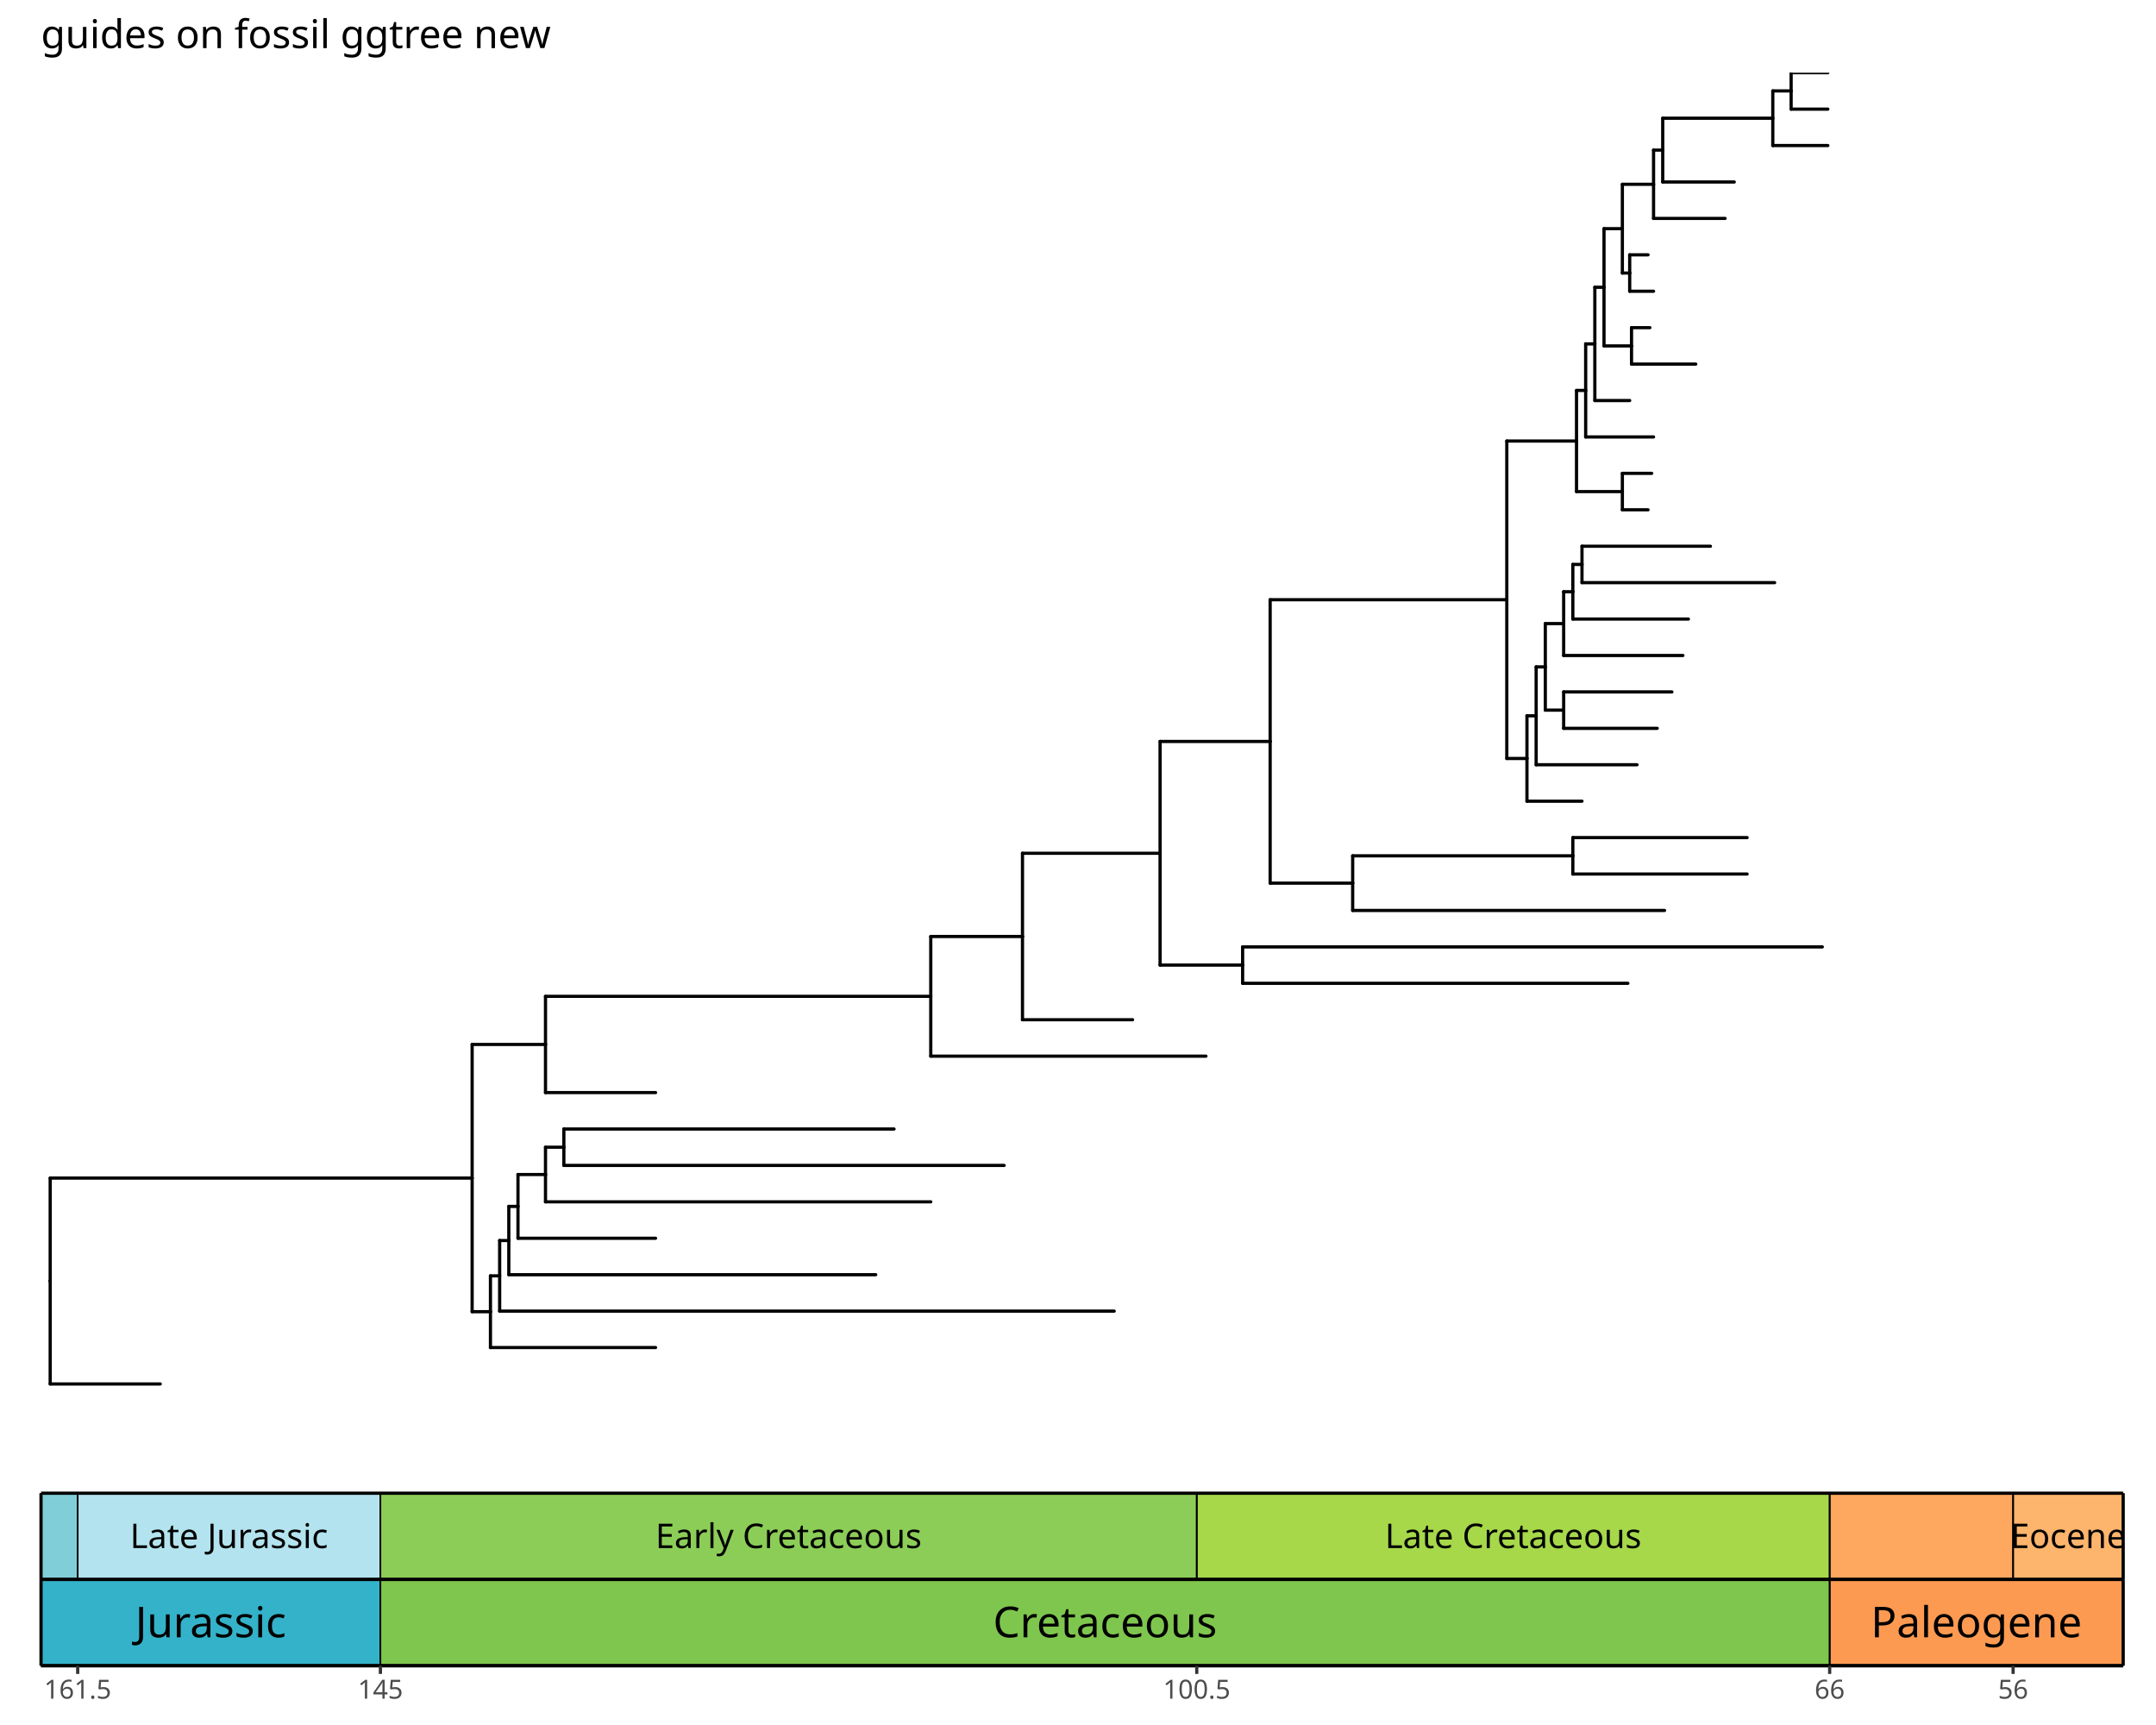
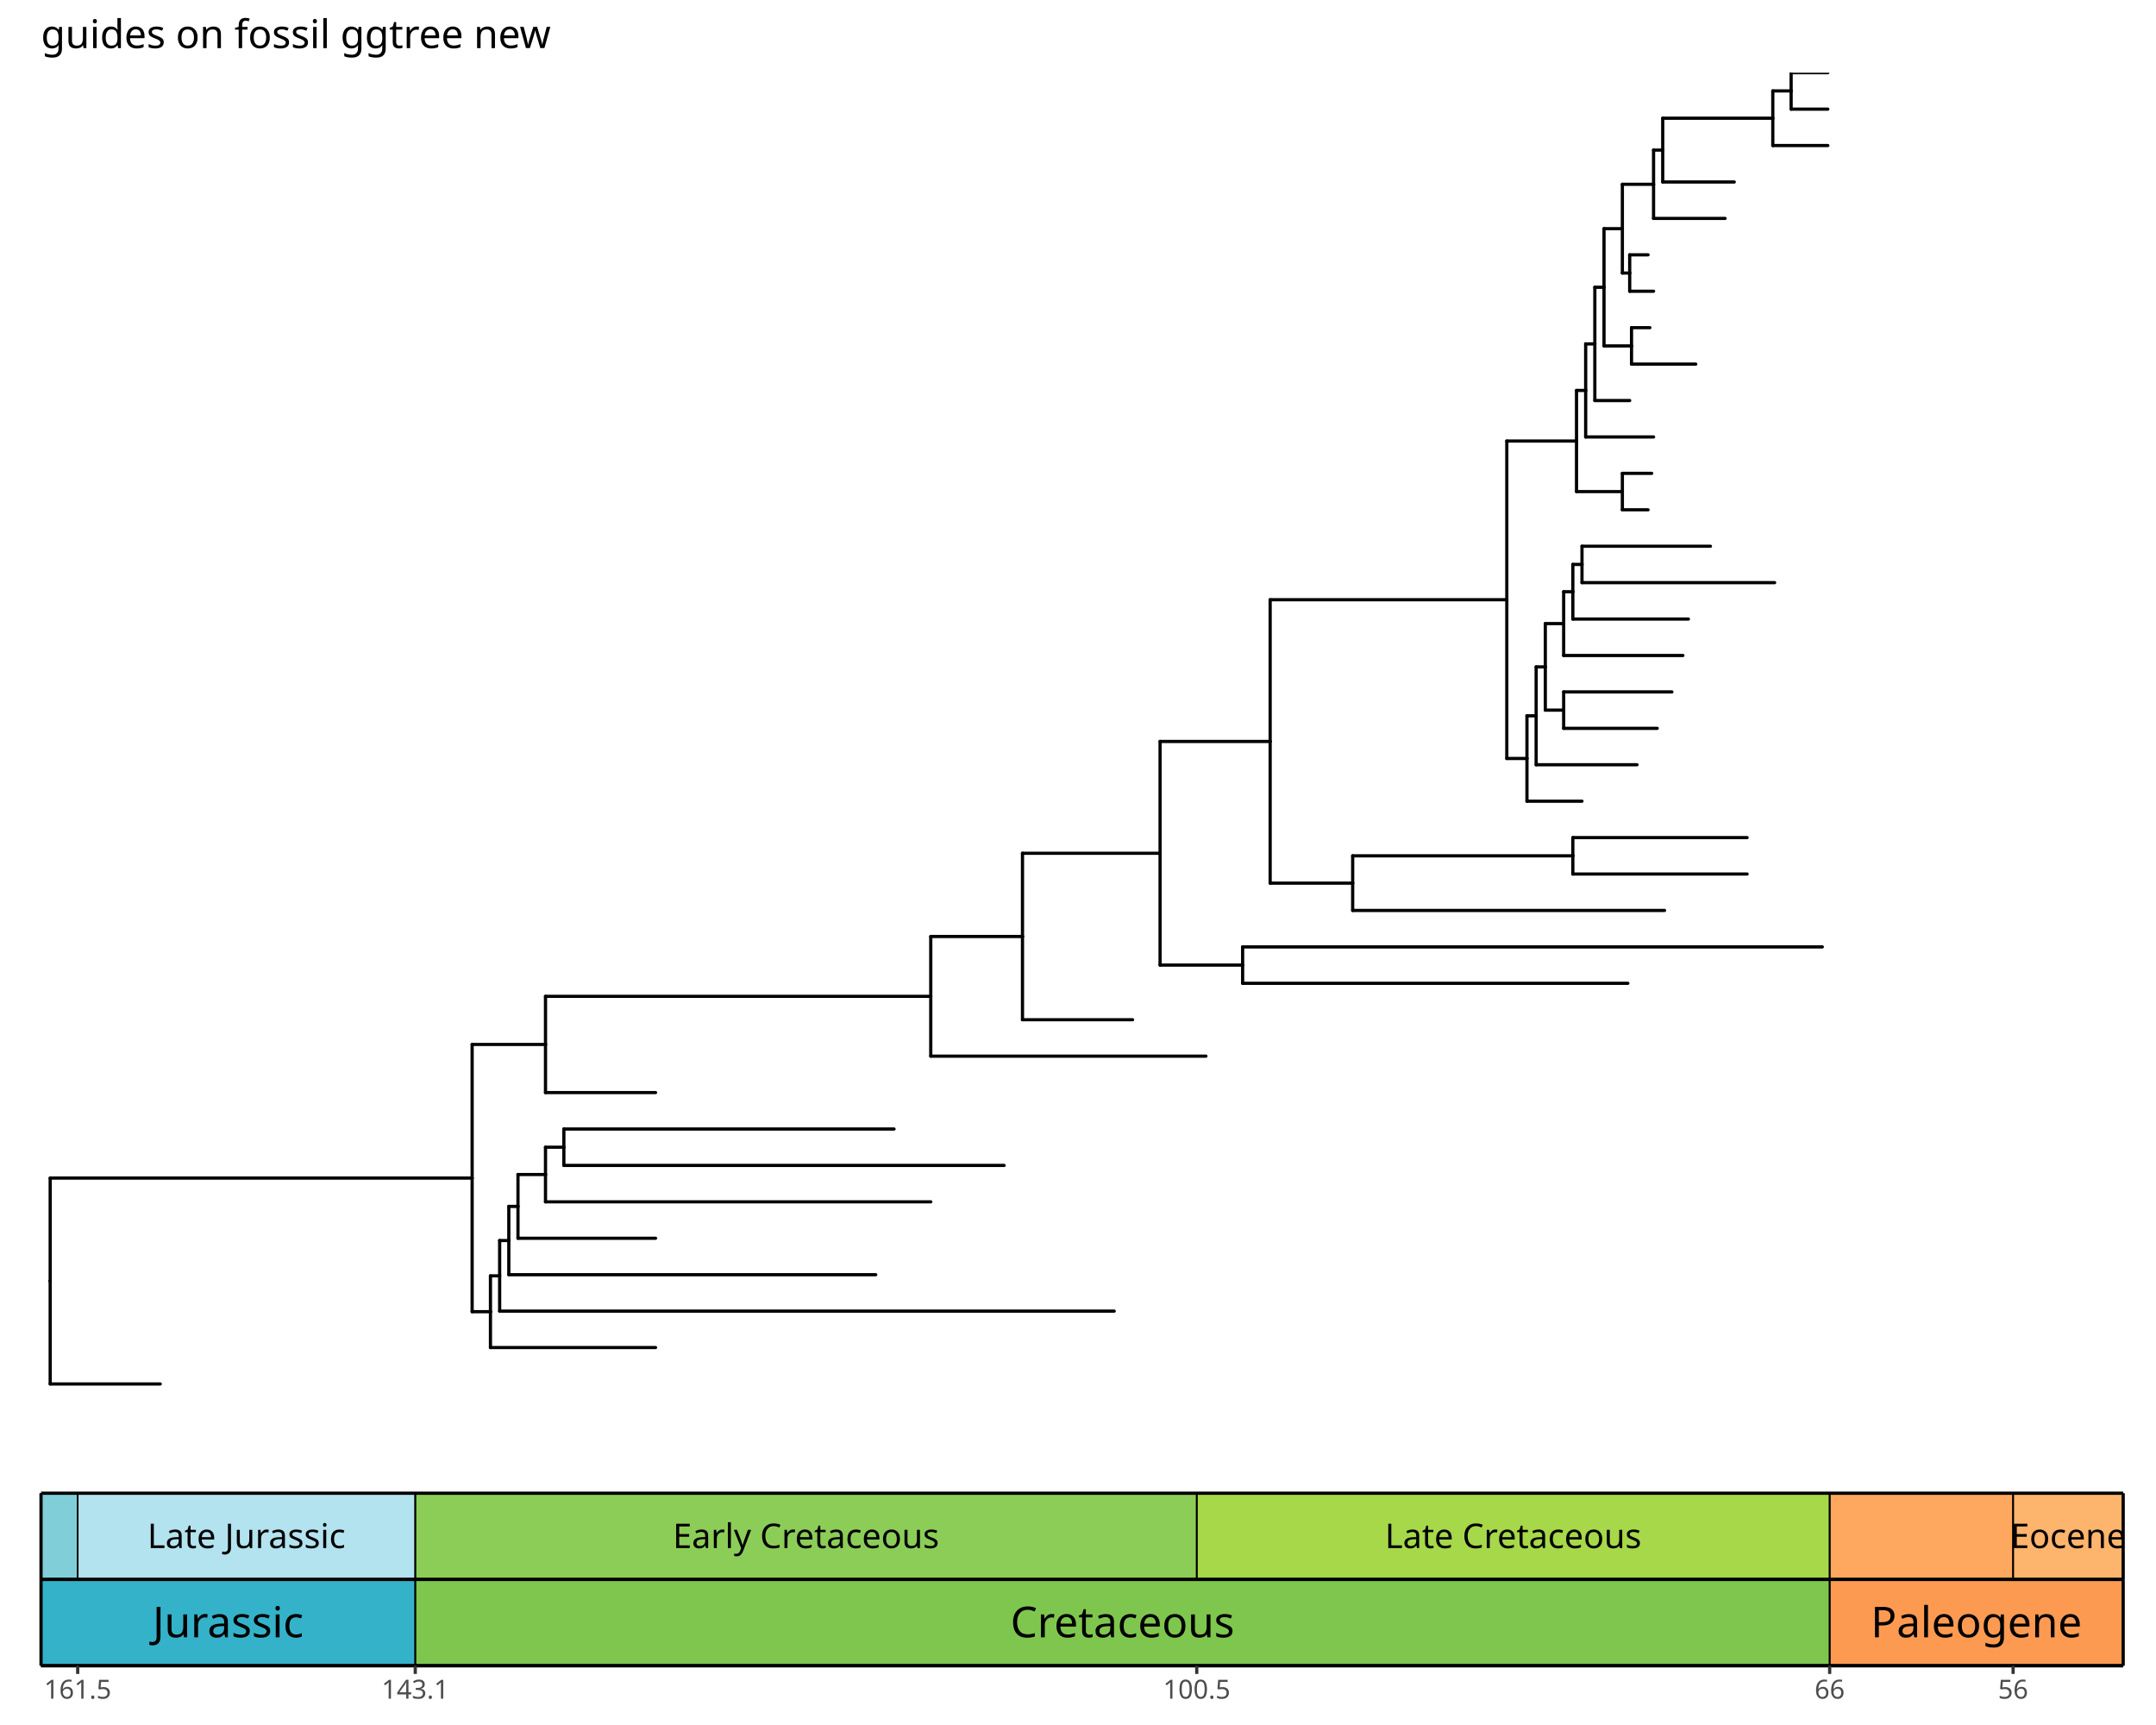
<svg xmlns="http://www.w3.org/2000/svg" class="svglite" data-engine-version="2.0" width="720.00pt" height="576.00pt" viewBox="0 0 720.00 576.00">
  <defs>
    <style type="text/css">
    .svglite line, .svglite polyline, .svglite polygon, .svglite path, .svglite rect, .svglite circle {
      fill: none;
      stroke: #000000;
      stroke-linecap: round;
      stroke-linejoin: round;
      stroke-miterlimit: 10.00;
    }
  </style>
  </defs>
  <rect width="100%" height="100%" style="stroke: none; fill: #FFFFFF;" />
  <defs>
    <clipPath id="cpMC4wMHw3MjAuMDB8MC4wMHw1NzYuMDA=">
      <rect x="0.00" y="0.00" width="720.00" height="576.00" />
    </clipPath>
  </defs>
  <g clip-path="url(#cpMC4wMHw3MjAuMDB8MC4wMHw1NzYuMDA=)">
    <rect x="0" y="0.00" width="720.00" height="576.00" style="stroke-width: 1.07; stroke: #FFFFFF; fill: #FFFFFF;" />
  </g>
  <defs>
    <clipPath id="cpMTMuNzB8NzA5LjA0fDI0LjI4fDQ5OC42MQ==">
      <rect x="13.70" y="24.28" width="695.34" height="474.33" />
    </clipPath>
  </defs>
  <g clip-path="url(#cpMTMuNzB8NzA5LjA0fDI0LjI4fDQ5OC42MQ==)">
    <rect x="13.70" y="24.28" width="695.34" height="474.33" style="stroke-width: 1.07; stroke: #FFFFFF; fill: #FFFFFF;" />
    <line x1="522.19" y1="243.20" x2="553.43" y2="243.20" style="stroke-width: 1.07;" />
    <line x1="522.19" y1="231.04" x2="558.33" y2="231.04" style="stroke-width: 1.07;" />
    <line x1="528.31" y1="194.55" x2="592.64" y2="194.55" style="stroke-width: 1.07;" />
    <line x1="528.31" y1="182.39" x2="571.20" y2="182.39" style="stroke-width: 1.07;" />
    <line x1="525.25" y1="206.71" x2="563.85" y2="206.71" style="stroke-width: 1.07;" />
    <line x1="522.19" y1="218.88" x2="562.01" y2="218.88" style="stroke-width: 1.07;" />
    <line x1="513.00" y1="255.36" x2="546.69" y2="255.36" style="stroke-width: 1.07;" />
    <line x1="509.93" y1="267.53" x2="528.31" y2="267.53" style="stroke-width: 1.07;" />
    <line x1="541.79" y1="170.23" x2="550.37" y2="170.23" style="stroke-width: 1.07;" />
    <line x1="541.79" y1="158.06" x2="551.59" y2="158.06" style="stroke-width: 1.07;" />
    <line x1="529.54" y1="145.90" x2="552.21" y2="145.90" style="stroke-width: 1.07;" />
    <line x1="532.60" y1="133.74" x2="544.24" y2="133.74" style="stroke-width: 1.07;" />
    <line x1="544.85" y1="121.58" x2="566.30" y2="121.58" style="stroke-width: 1.07;" />
    <line x1="544.85" y1="109.41" x2="550.98" y2="109.41" style="stroke-width: 1.07;" />
    <line x1="544.24" y1="97.25" x2="552.21" y2="97.25" style="stroke-width: 1.07;" />
    <line x1="544.24" y1="85.09" x2="550.37" y2="85.09" style="stroke-width: 1.07;" />
    <line x1="552.21" y1="72.93" x2="576.10" y2="72.93" style="stroke-width: 1.07;" />
    <line x1="555.27" y1="60.77" x2="579.16" y2="60.77" style="stroke-width: 1.07;" />
    <line x1="592.03" y1="48.60" x2="610.41" y2="48.60" style="stroke-width: 1.07;" />
    <line x1="598.15" y1="36.44" x2="610.41" y2="36.44" style="stroke-width: 1.07;" />
    <line x1="598.15" y1="24.28" x2="610.41" y2="24.28" style="stroke-width: 1.07;" />
    <line x1="451.73" y1="304.01" x2="555.88" y2="304.01" style="stroke-width: 1.07;" />
    <line x1="525.25" y1="291.85" x2="583.45" y2="291.85" style="stroke-width: 1.07;" />
    <line x1="525.25" y1="279.69" x2="583.45" y2="279.69" style="stroke-width: 1.07;" />
    <line x1="414.98" y1="328.34" x2="543.63" y2="328.34" style="stroke-width: 1.07;" />
    <line x1="414.98" y1="316.18" x2="608.57" y2="316.18" style="stroke-width: 1.07;" />
    <line x1="341.46" y1="340.50" x2="378.22" y2="340.50" style="stroke-width: 1.07;" />
    <line x1="310.83" y1="352.66" x2="402.72" y2="352.66" style="stroke-width: 1.07;" />
    <line x1="182.17" y1="364.83" x2="218.93" y2="364.83" style="stroke-width: 1.07;" />
    <line x1="163.79" y1="449.96" x2="218.93" y2="449.96" style="stroke-width: 1.07;" />
    <line x1="166.86" y1="437.80" x2="372.09" y2="437.80" style="stroke-width: 1.07;" />
    <line x1="169.92" y1="425.64" x2="292.45" y2="425.64" style="stroke-width: 1.07;" />
    <line x1="172.98" y1="413.47" x2="218.93" y2="413.47" style="stroke-width: 1.07;" />
    <line x1="182.17" y1="401.31" x2="310.83" y2="401.31" style="stroke-width: 1.07;" />
    <line x1="188.30" y1="389.15" x2="335.33" y2="389.15" style="stroke-width: 1.07;" />
    <line x1="188.30" y1="376.99" x2="298.57" y2="376.99" style="stroke-width: 1.07;" />
    <line x1="16.76" y1="462.12" x2="53.52" y2="462.12" style="stroke-width: 1.07;" />
    <line x1="16.76" y1="427.75" x2="16.76" y2="427.75" style="stroke-width: 1.07;" />
    <line x1="16.76" y1="393.37" x2="157.67" y2="393.37" style="stroke-width: 1.07;" />
    <line x1="157.67" y1="348.76" x2="182.17" y2="348.76" style="stroke-width: 1.07;" />
    <line x1="182.17" y1="332.69" x2="310.83" y2="332.69" style="stroke-width: 1.07;" />
    <line x1="310.83" y1="312.71" x2="341.46" y2="312.71" style="stroke-width: 1.07;" />
    <line x1="341.46" y1="284.92" x2="387.41" y2="284.92" style="stroke-width: 1.07;" />
    <line x1="387.41" y1="247.58" x2="424.17" y2="247.58" style="stroke-width: 1.07;" />
    <line x1="424.17" y1="200.26" x2="503.20" y2="200.26" style="stroke-width: 1.07;" />
    <line x1="503.20" y1="253.27" x2="509.93" y2="253.27" style="stroke-width: 1.07;" />
    <line x1="509.93" y1="239.02" x2="513.00" y2="239.02" style="stroke-width: 1.07;" />
    <line x1="513.00" y1="222.68" x2="516.06" y2="222.68" style="stroke-width: 1.07;" />
    <line x1="516.06" y1="237.12" x2="522.19" y2="237.12" style="stroke-width: 1.07;" />
    <line x1="516.06" y1="208.23" x2="522.19" y2="208.23" style="stroke-width: 1.07;" />
    <line x1="522.19" y1="197.59" x2="525.25" y2="197.59" style="stroke-width: 1.07;" />
    <line x1="525.25" y1="188.47" x2="528.31" y2="188.47" style="stroke-width: 1.07;" />
    <line x1="503.20" y1="147.26" x2="526.48" y2="147.26" style="stroke-width: 1.07;" />
    <line x1="526.48" y1="164.15" x2="541.79" y2="164.15" style="stroke-width: 1.07;" />
    <line x1="526.48" y1="130.37" x2="529.54" y2="130.37" style="stroke-width: 1.07;" />
    <line x1="529.54" y1="114.83" x2="532.60" y2="114.83" style="stroke-width: 1.07;" />
    <line x1="532.60" y1="95.92" x2="535.66" y2="95.92" style="stroke-width: 1.07;" />
    <line x1="535.66" y1="115.50" x2="544.85" y2="115.50" style="stroke-width: 1.07;" />
    <line x1="535.66" y1="76.35" x2="541.79" y2="76.35" style="stroke-width: 1.07;" />
    <line x1="541.79" y1="91.17" x2="544.24" y2="91.17" style="stroke-width: 1.07;" />
    <line x1="541.79" y1="61.53" x2="552.21" y2="61.53" style="stroke-width: 1.07;" />
    <line x1="552.21" y1="50.12" x2="555.27" y2="50.12" style="stroke-width: 1.07;" />
    <line x1="555.27" y1="39.48" x2="592.03" y2="39.48" style="stroke-width: 1.07;" />
    <line x1="592.03" y1="30.36" x2="598.15" y2="30.36" style="stroke-width: 1.07;" />
    <line x1="424.17" y1="294.89" x2="451.73" y2="294.89" style="stroke-width: 1.07;" />
    <line x1="451.73" y1="285.77" x2="525.25" y2="285.77" style="stroke-width: 1.07;" />
    <line x1="387.41" y1="322.26" x2="414.98" y2="322.26" style="stroke-width: 1.07;" />
    <line x1="157.67" y1="437.99" x2="163.79" y2="437.99" style="stroke-width: 1.07;" />
    <line x1="163.79" y1="426.02" x2="166.86" y2="426.02" style="stroke-width: 1.07;" />
    <line x1="166.86" y1="414.23" x2="169.92" y2="414.23" style="stroke-width: 1.07;" />
    <line x1="169.92" y1="402.83" x2="172.98" y2="402.83" style="stroke-width: 1.07;" />
    <line x1="172.98" y1="392.19" x2="182.17" y2="392.19" style="stroke-width: 1.07;" />
    <line x1="182.17" y1="383.07" x2="188.30" y2="383.07" style="stroke-width: 1.07;" />
    <line x1="522.19" y1="237.12" x2="522.19" y2="243.20" style="stroke-width: 1.07;" />
    <line x1="522.19" y1="237.12" x2="522.19" y2="231.04" style="stroke-width: 1.07;" />
    <line x1="528.31" y1="188.47" x2="528.31" y2="194.55" style="stroke-width: 1.07;" />
    <line x1="528.31" y1="188.47" x2="528.31" y2="182.39" style="stroke-width: 1.07;" />
    <line x1="525.25" y1="197.59" x2="525.25" y2="206.71" style="stroke-width: 1.07;" />
    <line x1="522.19" y1="208.23" x2="522.19" y2="218.88" style="stroke-width: 1.07;" />
    <line x1="513.00" y1="239.02" x2="513.00" y2="255.36" style="stroke-width: 1.07;" />
    <line x1="509.93" y1="253.27" x2="509.93" y2="267.53" style="stroke-width: 1.07;" />
    <line x1="541.79" y1="164.15" x2="541.79" y2="170.23" style="stroke-width: 1.07;" />
    <line x1="541.79" y1="164.15" x2="541.79" y2="158.06" style="stroke-width: 1.07;" />
    <line x1="529.54" y1="130.37" x2="529.54" y2="145.90" style="stroke-width: 1.07;" />
    <line x1="532.60" y1="114.83" x2="532.60" y2="133.74" style="stroke-width: 1.07;" />
    <line x1="544.85" y1="115.50" x2="544.85" y2="121.58" style="stroke-width: 1.07;" />
    <line x1="544.85" y1="115.50" x2="544.85" y2="109.41" style="stroke-width: 1.07;" />
    <line x1="544.24" y1="91.17" x2="544.24" y2="97.25" style="stroke-width: 1.07;" />
    <line x1="544.24" y1="91.17" x2="544.24" y2="85.09" style="stroke-width: 1.07;" />
    <line x1="552.21" y1="61.53" x2="552.21" y2="72.93" style="stroke-width: 1.07;" />
    <line x1="555.27" y1="50.12" x2="555.27" y2="60.77" style="stroke-width: 1.07;" />
    <line x1="592.03" y1="39.48" x2="592.03" y2="48.60" style="stroke-width: 1.07;" />
    <line x1="598.15" y1="30.36" x2="598.15" y2="36.44" style="stroke-width: 1.07;" />
    <line x1="598.15" y1="30.36" x2="598.15" y2="24.28" style="stroke-width: 1.07;" />
    <line x1="451.73" y1="294.89" x2="451.73" y2="304.01" style="stroke-width: 1.07;" />
    <line x1="525.25" y1="285.77" x2="525.25" y2="291.85" style="stroke-width: 1.07;" />
    <line x1="525.25" y1="285.77" x2="525.25" y2="279.69" style="stroke-width: 1.07;" />
    <line x1="414.98" y1="322.26" x2="414.98" y2="328.34" style="stroke-width: 1.07;" />
    <line x1="414.98" y1="322.26" x2="414.98" y2="316.18" style="stroke-width: 1.07;" />
    <line x1="341.46" y1="312.71" x2="341.46" y2="340.50" style="stroke-width: 1.07;" />
    <line x1="310.83" y1="332.69" x2="310.83" y2="352.66" style="stroke-width: 1.07;" />
    <line x1="182.17" y1="348.76" x2="182.17" y2="364.83" style="stroke-width: 1.07;" />
    <line x1="163.79" y1="437.99" x2="163.79" y2="449.96" style="stroke-width: 1.07;" />
    <line x1="166.86" y1="426.02" x2="166.86" y2="437.80" style="stroke-width: 1.07;" />
    <line x1="169.92" y1="414.23" x2="169.92" y2="425.64" style="stroke-width: 1.07;" />
    <line x1="172.98" y1="402.83" x2="172.98" y2="413.47" style="stroke-width: 1.07;" />
    <line x1="182.17" y1="392.19" x2="182.17" y2="401.31" style="stroke-width: 1.07;" />
    <line x1="188.30" y1="383.07" x2="188.30" y2="389.15" style="stroke-width: 1.07;" />
    <line x1="188.30" y1="383.07" x2="188.30" y2="376.99" style="stroke-width: 1.07;" />
    <line x1="16.76" y1="427.75" x2="16.76" y2="462.12" style="stroke-width: 1.07;" />
    <line x1="16.76" y1="427.75" x2="16.76" y2="427.75" style="stroke-width: 1.07;" />
    <line x1="16.76" y1="427.75" x2="16.76" y2="393.37" style="stroke-width: 1.07;" />
    <line x1="157.67" y1="393.37" x2="157.67" y2="348.76" style="stroke-width: 1.07;" />
    <line x1="182.17" y1="348.76" x2="182.17" y2="332.69" style="stroke-width: 1.07;" />
    <line x1="310.83" y1="332.69" x2="310.83" y2="312.71" style="stroke-width: 1.07;" />
    <line x1="341.46" y1="312.71" x2="341.46" y2="284.92" style="stroke-width: 1.07;" />
    <line x1="387.41" y1="284.92" x2="387.41" y2="247.58" style="stroke-width: 1.07;" />
    <line x1="424.17" y1="247.58" x2="424.17" y2="200.26" style="stroke-width: 1.07;" />
    <line x1="503.20" y1="200.26" x2="503.20" y2="253.27" style="stroke-width: 1.07;" />
    <line x1="509.93" y1="253.27" x2="509.93" y2="239.02" style="stroke-width: 1.07;" />
    <line x1="513.00" y1="239.02" x2="513.00" y2="222.68" style="stroke-width: 1.07;" />
    <line x1="516.06" y1="222.68" x2="516.06" y2="237.12" style="stroke-width: 1.07;" />
    <line x1="516.06" y1="222.68" x2="516.06" y2="208.23" style="stroke-width: 1.07;" />
    <line x1="522.19" y1="208.23" x2="522.19" y2="197.59" style="stroke-width: 1.07;" />
    <line x1="525.25" y1="197.59" x2="525.25" y2="188.47" style="stroke-width: 1.07;" />
    <line x1="503.20" y1="200.26" x2="503.20" y2="147.26" style="stroke-width: 1.07;" />
    <line x1="526.48" y1="147.26" x2="526.48" y2="164.15" style="stroke-width: 1.07;" />
    <line x1="526.48" y1="147.26" x2="526.48" y2="130.37" style="stroke-width: 1.07;" />
    <line x1="529.54" y1="130.37" x2="529.54" y2="114.83" style="stroke-width: 1.07;" />
    <line x1="532.60" y1="114.83" x2="532.60" y2="95.92" style="stroke-width: 1.07;" />
    <line x1="535.66" y1="95.92" x2="535.66" y2="115.50" style="stroke-width: 1.07;" />
    <line x1="535.66" y1="95.92" x2="535.66" y2="76.35" style="stroke-width: 1.07;" />
    <line x1="541.79" y1="76.35" x2="541.79" y2="91.17" style="stroke-width: 1.07;" />
    <line x1="541.79" y1="76.35" x2="541.79" y2="61.53" style="stroke-width: 1.07;" />
    <line x1="552.21" y1="61.53" x2="552.21" y2="50.12" style="stroke-width: 1.07;" />
    <line x1="555.27" y1="50.12" x2="555.27" y2="39.48" style="stroke-width: 1.07;" />
    <line x1="592.03" y1="39.48" x2="592.03" y2="30.36" style="stroke-width: 1.07;" />
    <line x1="424.17" y1="247.58" x2="424.17" y2="294.89" style="stroke-width: 1.07;" />
    <line x1="451.73" y1="294.89" x2="451.73" y2="285.77" style="stroke-width: 1.07;" />
    <line x1="387.41" y1="284.92" x2="387.41" y2="322.26" style="stroke-width: 1.07;" />
    <line x1="157.67" y1="393.37" x2="157.67" y2="437.99" style="stroke-width: 1.07;" />
    <line x1="163.79" y1="437.99" x2="163.79" y2="426.02" style="stroke-width: 1.07;" />
    <line x1="166.86" y1="426.02" x2="166.86" y2="414.23" style="stroke-width: 1.07;" />
    <line x1="169.92" y1="414.23" x2="169.92" y2="402.83" style="stroke-width: 1.07;" />
    <line x1="172.98" y1="402.83" x2="172.98" y2="392.19" style="stroke-width: 1.07;" />
    <line x1="182.17" y1="392.19" x2="182.17" y2="383.07" style="stroke-width: 1.07;" />
  </g>
  <g clip-path="url(#cpMC4wMHw3MjAuMDB8MC4wMHw1NzYuMDA=)">
    <polygon points="709.04,498.61 701.69,498.61 694.34,498.61 686.99,498.61 679.63,498.61 672.28,498.61 672.28,527.41 679.63,527.41 686.99,527.41 694.34,527.41 701.69,527.41 709.04,527.41 " style="stroke-width: 1.07; stroke: none; stroke-linecap: butt; stroke-linejoin: miter; fill: #FDB46C;" />
    <polygon points="672.28,498.61 664.62,498.61 656.97,498.61 649.31,498.61 641.65,498.61 633.99,498.61 626.34,498.61 618.68,498.61 611.02,498.61 611.02,527.41 618.68,527.41 626.34,527.41 633.99,527.41 641.65,527.41 649.31,527.41 656.97,527.41 664.62,527.41 672.28,527.41 " style="stroke-width: 1.07; stroke: none; stroke-linecap: butt; stroke-linejoin: miter; fill: #FDA75F;" />
    <polygon points="611.02,498.61 603.97,498.61 596.93,498.61 589.88,498.61 582.84,498.61 575.79,498.61 568.75,498.61 561.70,498.61 554.66,498.61 547.61,498.61 540.57,498.61 533.52,498.61 526.48,498.61 519.43,498.61 512.38,498.61 505.34,498.61 498.29,498.61 491.25,498.61 484.20,498.61 477.16,498.61 470.11,498.61 463.07,498.61 456.02,498.61 448.98,498.61 441.93,498.61 434.89,498.61 427.84,498.61 420.80,498.61 413.75,498.61 406.70,498.61 399.66,498.61 399.66,527.41 406.70,527.41 413.75,527.41 420.80,527.41 427.84,527.41 434.89,527.41 441.93,527.41 448.98,527.41 456.02,527.41 463.07,527.41 470.11,527.41 477.16,527.41 484.20,527.41 491.25,527.41 498.29,527.41 505.34,527.41 512.38,527.41 519.43,527.41 526.48,527.41 533.52,527.41 540.57,527.41 547.61,527.41 554.66,527.41 561.70,527.41 568.75,527.41 575.79,527.41 582.84,527.41 589.88,527.41 596.93,527.41 603.97,527.41 611.02,527.41 " style="stroke-width: 1.07; stroke: none; stroke-linecap: butt; stroke-linejoin: miter; fill: #A6D84A;" />
-     <polygon points="399.66,498.61 392.67,498.61 385.68,498.61 378.69,498.61 371.70,498.61 364.71,498.61 357.72,498.61 350.73,498.61 343.74,498.61 336.75,498.61 329.76,498.61 322.77,498.61 315.78,498.61 308.79,498.61 301.79,498.61 294.80,498.61 287.81,498.61 280.82,498.61 273.83,498.61 266.84,498.61 259.85,498.61 252.86,498.61 245.87,498.61 238.88,498.61 231.89,498.61 224.90,498.61 217.91,498.61 210.92,498.61 203.93,498.61 196.94,498.61 189.95,498.61 182.96,498.61 175.97,498.61 168.98,498.61 161.99,498.61 155.00,498.61 148.01,498.61 141.02,498.61 134.03,498.61 127.04,498.61 127.04,527.41 134.03,527.41 141.02,527.41 148.01,527.41 155.00,527.41 161.99,527.41 168.98,527.41 175.97,527.41 182.96,527.41 189.95,527.41 196.94,527.41 203.93,527.41 210.92,527.41 217.91,527.41 224.90,527.41 231.89,527.41 238.88,527.41 245.87,527.41 252.86,527.41 259.85,527.41 266.84,527.41 273.83,527.41 280.82,527.41 287.81,527.41 294.80,527.41 301.79,527.41 308.79,527.41 315.78,527.41 322.77,527.41 329.76,527.41 336.75,527.41 343.74,527.41 350.73,527.41 357.72,527.41 364.71,527.41 371.70,527.41 378.69,527.41 385.68,527.41 392.67,527.41 399.66,527.41 " style="stroke-width: 1.07; stroke: none; stroke-linecap: butt; stroke-linejoin: miter; fill: #8CCD57;" />
-     <polygon points="127.04,498.61 119.82,498.61 112.60,498.61 105.38,498.61 98.15,498.61 90.93,498.61 83.71,498.61 76.49,498.61 69.27,498.61 62.05,498.61 54.83,498.61 47.61,498.61 40.39,498.61 33.17,498.61 25.95,498.61 25.95,527.41 33.17,527.41 40.39,527.41 47.61,527.41 54.83,527.41 62.05,527.41 69.27,527.41 76.49,527.41 83.71,527.41 90.93,527.41 98.15,527.41 105.38,527.41 112.60,527.41 119.82,527.41 127.04,527.41 " style="stroke-width: 1.07; stroke: none; stroke-linecap: butt; stroke-linejoin: miter; fill: #B3E3EE;" />
+     <polygon points="399.66,498.61 392.61,498.61 385.55,498.61 378.50,498.61 371.45,498.61 364.39,498.61 357.34,498.61 350.28,498.61 343.23,498.61 336.18,498.61 329.12,498.61 322.07,498.61 315.02,498.61 307.96,498.61 300.91,498.61 293.86,498.61 286.80,498.61 279.75,498.61 272.69,498.61 265.64,498.61 258.59,498.61 251.53,498.61 244.48,498.61 237.43,498.61 230.37,498.61 223.32,498.61 216.27,498.61 209.21,498.61 202.16,498.61 195.11,498.61 188.05,498.61 181.00,498.61 173.94,498.61 166.89,498.61 159.84,498.61 152.78,498.61 145.73,498.61 138.68,498.61 138.68,527.41 145.73,527.41 152.78,527.41 159.84,527.41 166.89,527.41 173.94,527.41 181.00,527.41 188.05,527.41 195.11,527.41 202.16,527.41 209.21,527.41 216.27,527.41 223.32,527.41 230.37,527.41 237.43,527.41 244.48,527.41 251.53,527.41 258.59,527.41 265.64,527.41 272.69,527.41 279.75,527.41 286.80,527.41 293.86,527.41 300.91,527.41 307.96,527.41 315.02,527.41 322.07,527.41 329.12,527.41 336.18,527.41 343.23,527.41 350.28,527.41 357.34,527.41 364.39,527.41 371.45,527.41 378.50,527.41 385.55,527.41 392.61,527.41 399.66,527.41 " style="stroke-width: 1.07; stroke: none; stroke-linecap: butt; stroke-linejoin: miter; fill: #8CCD57;" />
+     <polygon points="138.68,498.61 131.63,498.61 124.59,498.61 117.54,498.61 110.50,498.61 103.45,498.61 96.40,498.61 89.36,498.61 82.31,498.61 75.27,498.61 68.22,498.61 61.18,498.61 54.13,498.61 47.09,498.61 40.04,498.61 33.00,498.61 25.95,498.61 25.95,527.41 33.00,527.41 40.04,527.41 47.09,527.41 54.13,527.41 61.18,527.41 68.22,527.41 75.27,527.41 82.31,527.41 89.36,527.41 96.40,527.41 103.45,527.41 110.50,527.41 117.54,527.41 124.59,527.41 131.63,527.41 138.68,527.41 " style="stroke-width: 1.07; stroke: none; stroke-linecap: butt; stroke-linejoin: miter; fill: #B3E3EE;" />
    <polygon points="25.95,498.61 13.70,498.61 13.70,527.41 25.95,527.41 " style="stroke-width: 1.07; stroke: none; stroke-linecap: butt; stroke-linejoin: miter; fill: #80CFD8;" />
    <polyline points="709.04,527.41 709.04,498.61 " style="stroke-width: 0.53; stroke-linecap: butt;" />
    <polyline points="672.28,527.41 672.28,498.61 " style="stroke-width: 0.53; stroke-linecap: butt;" />
    <polyline points="611.02,527.41 611.02,498.61 " style="stroke-width: 0.53; stroke-linecap: butt;" />
    <polyline points="399.66,527.41 399.66,498.61 " style="stroke-width: 0.53; stroke-linecap: butt;" />
-     <polyline points="127.04,527.41 127.04,498.61 " style="stroke-width: 0.53; stroke-linecap: butt;" />
+     <polyline points="138.68,527.41 138.68,498.61 " style="stroke-width: 0.53; stroke-linecap: butt;" />
    <polyline points="25.95,527.41 25.95,498.61 " style="stroke-width: 0.53; stroke-linecap: butt;" />
    <polyline points="672.28,527.41 672.28,498.61 " style="stroke-width: 0.53; stroke-linecap: butt;" />
    <polyline points="611.02,527.41 611.02,498.61 " style="stroke-width: 0.53; stroke-linecap: butt;" />
    <polyline points="399.66,527.41 399.66,498.61 " style="stroke-width: 0.53; stroke-linecap: butt;" />
-     <polyline points="127.04,527.41 127.04,498.61 " style="stroke-width: 0.53; stroke-linecap: butt;" />
+     <polyline points="138.68,527.41 138.68,498.61 " style="stroke-width: 0.53; stroke-linecap: butt;" />
    <polyline points="25.95,527.41 25.95,498.61 " style="stroke-width: 0.53; stroke-linecap: butt;" />
    <polyline points="13.70,527.41 13.70,498.61 " style="stroke-width: 0.53; stroke-linecap: butt;" />
    <text x="690.66" y="516.93" text-anchor="middle" style="font-size: 11.38px; font-family: sans;" textLength="38.61px" lengthAdjust="spacingAndGlyphs">Eocene</text>
    <text x="505.34" y="516.93" text-anchor="middle" style="font-size: 11.38px; font-family: sans;" textLength="83.53px" lengthAdjust="spacingAndGlyphs">Late Cretaceous</text>
-     <text x="263.35" y="516.93" text-anchor="middle" style="font-size: 11.38px; font-family: sans;" textLength="87.31px" lengthAdjust="spacingAndGlyphs">Early Cretaceous</text>
-     <text x="76.49" y="516.93" text-anchor="middle" style="font-size: 11.38px; font-family: sans;" textLength="67.07px" lengthAdjust="spacingAndGlyphs">Late Jurassic</text>
+     <text x="269.17" y="516.93" text-anchor="middle" style="font-size: 11.38px; font-family: sans;" textLength="87.31px" lengthAdjust="spacingAndGlyphs">Early Cretaceous</text>
+     <text x="82.31" y="516.93" text-anchor="middle" style="font-size: 11.38px; font-family: sans;" textLength="67.07px" lengthAdjust="spacingAndGlyphs">Late Jurassic</text>
    <polyline points="13.70,527.41 13.70,498.61 " style="stroke-width: 1.07; stroke-linecap: butt;" />
    <polyline points="709.04,527.41 709.04,498.61 " style="stroke-width: 1.07; stroke-linecap: butt;" />
    <polyline points="13.70,498.61 20.72,498.61 27.75,498.61 34.77,498.61 41.79,498.61 48.82,498.61 55.84,498.61 62.86,498.61 69.89,498.61 76.91,498.61 83.94,498.61 90.96,498.61 97.98,498.61 105.01,498.61 112.03,498.61 119.05,498.61 126.08,498.61 133.10,498.61 140.12,498.61 147.15,498.61 154.17,498.61 161.20,498.61 168.22,498.61 175.24,498.61 182.27,498.61 189.29,498.61 196.31,498.61 203.34,498.61 210.36,498.61 217.38,498.61 224.41,498.61 231.43,498.61 238.46,498.61 245.48,498.61 252.50,498.61 259.53,498.61 266.55,498.61 273.57,498.61 280.60,498.61 287.62,498.61 294.65,498.61 301.67,498.61 308.69,498.61 315.72,498.61 322.74,498.61 329.76,498.61 336.79,498.61 343.81,498.61 350.83,498.61 357.86,498.61 364.88,498.61 371.91,498.61 378.93,498.61 385.95,498.61 392.98,498.61 400.00,498.61 407.02,498.61 414.05,498.61 421.07,498.61 428.09,498.61 435.12,498.61 442.14,498.61 449.17,498.61 456.19,498.61 463.21,498.61 470.24,498.61 477.26,498.61 484.28,498.61 491.31,498.61 498.33,498.61 505.35,498.61 512.38,498.61 519.40,498.61 526.43,498.61 533.45,498.61 540.47,498.61 547.50,498.61 554.52,498.61 561.54,498.61 568.57,498.61 575.59,498.61 582.62,498.61 589.64,498.61 596.66,498.61 603.69,498.61 610.71,498.61 617.73,498.61 624.76,498.61 631.78,498.61 638.80,498.61 645.83,498.61 652.85,498.61 659.88,498.61 666.90,498.61 673.92,498.61 680.95,498.61 687.97,498.61 694.99,498.61 702.02,498.61 709.04,498.61 " style="stroke-width: 1.07; stroke-linecap: butt;" />
    <polyline points="13.70,527.41 20.72,527.41 27.75,527.41 34.77,527.41 41.79,527.41 48.82,527.41 55.84,527.41 62.86,527.41 69.89,527.41 76.91,527.41 83.94,527.41 90.96,527.41 97.98,527.41 105.01,527.41 112.03,527.41 119.05,527.41 126.08,527.41 133.10,527.41 140.12,527.41 147.15,527.41 154.17,527.41 161.20,527.41 168.22,527.41 175.24,527.41 182.27,527.41 189.29,527.41 196.31,527.41 203.34,527.41 210.36,527.41 217.38,527.41 224.41,527.41 231.43,527.41 238.46,527.41 245.48,527.41 252.50,527.41 259.53,527.41 266.55,527.41 273.57,527.41 280.60,527.41 287.62,527.41 294.65,527.41 301.67,527.41 308.69,527.41 315.72,527.41 322.74,527.41 329.76,527.41 336.79,527.41 343.81,527.41 350.83,527.41 357.86,527.41 364.88,527.41 371.91,527.41 378.93,527.41 385.95,527.41 392.98,527.41 400.00,527.41 407.02,527.41 414.05,527.41 421.07,527.41 428.09,527.41 435.12,527.41 442.14,527.41 449.17,527.41 456.19,527.41 463.21,527.41 470.24,527.41 477.26,527.41 484.28,527.41 491.31,527.41 498.33,527.41 505.35,527.41 512.38,527.41 519.40,527.41 526.43,527.41 533.45,527.41 540.47,527.41 547.50,527.41 554.52,527.41 561.54,527.41 568.57,527.41 575.59,527.41 582.62,527.41 589.64,527.41 596.66,527.41 603.69,527.41 610.71,527.41 617.73,527.41 624.76,527.41 631.78,527.41 638.80,527.41 645.83,527.41 652.85,527.41 659.88,527.41 666.90,527.41 673.92,527.41 680.95,527.41 687.97,527.41 694.99,527.41 702.02,527.41 709.04,527.41 " style="stroke-width: 1.07; stroke-linecap: butt;" />
    <polygon points="709.04,527.41 702.04,527.41 695.04,527.41 688.04,527.41 681.03,527.41 674.03,527.41 667.03,527.41 660.03,527.41 653.03,527.41 646.03,527.41 639.03,527.41 632.02,527.41 625.02,527.41 618.02,527.41 611.02,527.41 611.02,556.21 618.02,556.21 625.02,556.21 632.02,556.21 639.03,556.21 646.03,556.21 653.03,556.21 660.03,556.21 667.03,556.21 674.03,556.21 681.03,556.21 688.04,556.21 695.04,556.21 702.04,556.21 709.04,556.21 " style="stroke-width: 1.07; stroke: none; stroke-linecap: butt; stroke-linejoin: miter; fill: #FD9A52;" />
-     <polygon points="611.02,527.41 604.01,527.41 596.99,527.41 589.98,527.41 582.96,527.41 575.95,527.41 568.93,527.41 561.92,527.41 554.91,527.41 547.89,527.41 540.88,527.41 533.86,527.41 526.85,527.41 519.83,527.41 512.82,527.41 505.81,527.41 498.79,527.41 491.78,527.41 484.76,527.41 477.75,527.41 470.73,527.41 463.72,527.41 456.71,527.41 449.69,527.41 442.68,527.41 435.66,527.41 428.65,527.41 421.63,527.41 414.62,527.41 407.61,527.41 400.59,527.41 393.58,527.41 386.56,527.41 379.55,527.41 372.53,527.41 365.52,527.41 358.51,527.41 351.49,527.41 344.48,527.41 337.46,527.41 330.45,527.41 323.44,527.41 316.42,527.41 309.41,527.41 302.39,527.41 295.38,527.41 288.36,527.41 281.35,527.41 274.34,527.41 267.32,527.41 260.31,527.41 253.29,527.41 246.28,527.41 239.26,527.41 232.25,527.41 225.24,527.41 218.22,527.41 211.21,527.41 204.19,527.41 197.18,527.41 190.16,527.41 183.15,527.41 176.14,527.41 169.12,527.41 162.11,527.41 155.09,527.41 148.08,527.41 141.06,527.41 134.05,527.41 127.04,527.41 127.04,556.21 134.05,556.21 141.06,556.21 148.08,556.21 155.09,556.21 162.11,556.21 169.12,556.21 176.14,556.21 183.15,556.21 190.16,556.21 197.18,556.21 204.19,556.21 211.21,556.21 218.22,556.21 225.24,556.21 232.25,556.21 239.26,556.21 246.28,556.21 253.29,556.21 260.31,556.21 267.32,556.21 274.34,556.21 281.35,556.21 288.36,556.21 295.38,556.21 302.39,556.21 309.41,556.21 316.42,556.21 323.44,556.21 330.45,556.21 337.46,556.21 344.48,556.21 351.49,556.21 358.51,556.21 365.52,556.21 372.53,556.21 379.55,556.21 386.56,556.21 393.58,556.21 400.59,556.21 407.61,556.21 414.62,556.21 421.63,556.21 428.65,556.21 435.66,556.21 442.68,556.21 449.69,556.21 456.71,556.21 463.72,556.21 470.73,556.21 477.75,556.21 484.76,556.21 491.78,556.21 498.79,556.21 505.81,556.21 512.82,556.21 519.83,556.21 526.85,556.21 533.86,556.21 540.88,556.21 547.89,556.21 554.91,556.21 561.92,556.21 568.93,556.21 575.95,556.21 582.96,556.21 589.98,556.21 596.99,556.21 604.01,556.21 611.02,556.21 " style="stroke-width: 1.07; stroke: none; stroke-linecap: butt; stroke-linejoin: miter; fill: #7FC64E;" />
-     <polygon points="127.04,527.41 119.95,527.41 112.87,527.41 105.79,527.41 98.70,527.41 91.62,527.41 84.53,527.41 77.45,527.41 70.37,527.41 63.28,527.41 56.20,527.41 49.12,527.41 42.03,527.41 34.95,527.41 27.87,527.41 20.78,527.41 13.70,527.41 13.70,556.21 20.78,556.21 27.87,556.21 34.95,556.21 42.03,556.21 49.12,556.21 56.20,556.21 63.28,556.21 70.37,556.21 77.45,556.21 84.53,556.21 91.62,556.21 98.70,556.21 105.79,556.21 112.87,556.21 119.95,556.21 127.04,556.21 " style="stroke-width: 1.07; stroke: none; stroke-linecap: butt; stroke-linejoin: miter; fill: #34B2C9;" />
+     <polygon points="611.02,527.41 603.97,527.41 596.92,527.41 589.87,527.41 582.82,527.41 575.77,527.41 568.72,527.41 561.67,527.41 554.62,527.41 547.57,527.41 540.52,527.41 533.47,527.41 526.42,527.41 519.37,527.41 512.32,527.41 505.27,527.41 498.22,527.41 491.17,527.41 484.12,527.41 477.07,527.41 470.02,527.41 462.97,527.41 455.92,527.41 448.87,527.41 441.82,527.41 434.77,527.41 427.72,527.41 420.67,527.41 413.62,527.41 406.57,527.41 399.52,527.41 392.47,527.41 385.42,527.41 378.37,527.41 371.32,527.41 364.27,527.41 357.22,527.41 350.17,527.41 343.12,527.41 336.07,527.41 329.02,527.41 321.97,527.41 314.92,527.41 307.87,527.41 300.82,527.41 293.77,527.41 286.72,527.41 279.67,527.41 272.62,527.41 265.57,527.41 258.52,527.41 251.47,527.41 244.42,527.41 237.37,527.41 230.33,527.41 223.28,527.41 216.23,527.41 209.18,527.41 202.13,527.41 195.08,527.41 188.03,527.41 180.98,527.41 173.93,527.41 166.88,527.41 159.83,527.41 152.78,527.41 145.73,527.41 138.68,527.41 138.68,556.21 145.73,556.21 152.78,556.21 159.83,556.21 166.88,556.21 173.93,556.21 180.98,556.21 188.03,556.21 195.08,556.21 202.13,556.21 209.18,556.21 216.23,556.21 223.28,556.21 230.33,556.21 237.37,556.21 244.42,556.21 251.47,556.21 258.52,556.21 265.57,556.21 272.62,556.21 279.67,556.21 286.72,556.21 293.77,556.21 300.82,556.21 307.87,556.21 314.92,556.21 321.97,556.21 329.02,556.21 336.07,556.21 343.12,556.21 350.17,556.21 357.22,556.21 364.27,556.21 371.32,556.21 378.37,556.21 385.42,556.21 392.47,556.21 399.52,556.21 406.57,556.21 413.62,556.21 420.67,556.21 427.72,556.21 434.77,556.21 441.82,556.21 448.87,556.21 455.92,556.21 462.97,556.21 470.02,556.21 477.07,556.21 484.12,556.21 491.17,556.21 498.22,556.21 505.27,556.21 512.32,556.21 519.37,556.21 526.42,556.21 533.47,556.21 540.52,556.21 547.57,556.21 554.62,556.21 561.67,556.21 568.72,556.21 575.77,556.21 582.82,556.21 589.87,556.21 596.92,556.21 603.97,556.21 611.02,556.21 " style="stroke-width: 1.07; stroke: none; stroke-linecap: butt; stroke-linejoin: miter; fill: #7FC64E;" />
+     <polygon points="138.68,527.41 131.32,527.41 123.97,527.41 116.62,527.41 109.27,527.41 101.92,527.41 94.57,527.41 87.22,527.41 79.86,527.41 72.51,527.41 65.16,527.41 57.81,527.41 50.46,527.41 43.11,527.41 35.75,527.41 28.40,527.41 21.05,527.41 13.70,527.41 13.70,556.21 21.05,556.21 28.40,556.21 35.75,556.21 43.11,556.21 50.46,556.21 57.81,556.21 65.16,556.21 72.51,556.21 79.86,556.21 87.22,556.21 94.57,556.21 101.92,556.21 109.27,556.21 116.62,556.21 123.97,556.21 131.32,556.21 138.68,556.21 " style="stroke-width: 1.07; stroke: none; stroke-linecap: butt; stroke-linejoin: miter; fill: #34B2C9;" />
    <polyline points="709.04,556.21 709.04,527.41 " style="stroke-width: 0.53; stroke-linecap: butt;" />
    <polyline points="611.02,556.21 611.02,527.41 " style="stroke-width: 0.53; stroke-linecap: butt;" />
-     <polyline points="127.04,556.21 127.04,527.41 " style="stroke-width: 0.53; stroke-linecap: butt;" />
+     <polyline points="138.68,556.21 138.68,527.41 " style="stroke-width: 0.53; stroke-linecap: butt;" />
    <polyline points="611.02,556.21 611.02,527.41 " style="stroke-width: 0.53; stroke-linecap: butt;" />
-     <polyline points="127.04,556.21 127.04,527.41 " style="stroke-width: 0.53; stroke-linecap: butt;" />
+     <polyline points="138.68,556.21 138.68,527.41 " style="stroke-width: 0.53; stroke-linecap: butt;" />
    <polyline points="13.70,556.21 13.70,527.41 " style="stroke-width: 0.53; stroke-linecap: butt;" />
    <text x="660.03" y="546.71" text-anchor="middle" style="font-size: 14.23px; font-family: sans;" textLength="68.04px" lengthAdjust="spacingAndGlyphs">Paleogene</text>
-     <text x="369.03" y="546.71" text-anchor="middle" style="font-size: 14.23px; font-family: sans;" textLength="72.77px" lengthAdjust="spacingAndGlyphs">Cretaceous</text>
-     <text x="70.37" y="546.71" text-anchor="middle" style="font-size: 14.23px; font-family: sans;" textLength="52.20px" lengthAdjust="spacingAndGlyphs">Jurassic</text>
+     <text x="374.85" y="546.71" text-anchor="middle" style="font-size: 14.23px; font-family: sans;" textLength="72.77px" lengthAdjust="spacingAndGlyphs">Cretaceous</text>
+     <text x="76.19" y="546.71" text-anchor="middle" style="font-size: 14.23px; font-family: sans;" textLength="52.20px" lengthAdjust="spacingAndGlyphs">Jurassic</text>
    <polyline points="13.70,556.21 13.70,527.41 " style="stroke-width: 1.07; stroke-linecap: butt;" />
    <polyline points="709.04,556.21 709.04,527.41 " style="stroke-width: 1.07; stroke-linecap: butt;" />
    <polyline points="13.70,527.41 20.72,527.41 27.75,527.41 34.77,527.41 41.79,527.41 48.82,527.41 55.84,527.41 62.86,527.41 69.89,527.41 76.91,527.41 83.94,527.41 90.96,527.41 97.98,527.41 105.01,527.41 112.03,527.41 119.05,527.41 126.08,527.41 133.10,527.41 140.12,527.41 147.15,527.41 154.17,527.41 161.20,527.41 168.22,527.41 175.24,527.41 182.27,527.41 189.29,527.41 196.31,527.41 203.34,527.41 210.36,527.41 217.38,527.41 224.41,527.41 231.43,527.41 238.46,527.41 245.48,527.41 252.50,527.41 259.53,527.41 266.55,527.41 273.57,527.41 280.60,527.41 287.62,527.41 294.65,527.41 301.67,527.41 308.69,527.41 315.72,527.41 322.74,527.41 329.76,527.41 336.79,527.41 343.81,527.41 350.83,527.41 357.86,527.41 364.88,527.41 371.91,527.41 378.93,527.41 385.95,527.41 392.98,527.41 400.00,527.41 407.02,527.41 414.05,527.41 421.07,527.41 428.09,527.41 435.12,527.41 442.14,527.41 449.17,527.41 456.19,527.41 463.21,527.41 470.24,527.41 477.26,527.41 484.28,527.41 491.31,527.41 498.33,527.41 505.35,527.41 512.38,527.41 519.40,527.41 526.43,527.41 533.45,527.41 540.47,527.41 547.50,527.41 554.52,527.41 561.54,527.41 568.57,527.41 575.59,527.41 582.62,527.41 589.64,527.41 596.66,527.41 603.69,527.41 610.71,527.41 617.73,527.41 624.76,527.41 631.78,527.41 638.80,527.41 645.83,527.41 652.85,527.41 659.88,527.41 666.90,527.41 673.92,527.41 680.95,527.41 687.97,527.41 694.99,527.41 702.02,527.41 709.04,527.41 " style="stroke-width: 1.07; stroke-linecap: butt;" />
    <polyline points="13.70,556.21 20.72,556.21 27.75,556.21 34.77,556.21 41.79,556.21 48.82,556.21 55.84,556.21 62.86,556.21 69.89,556.21 76.91,556.21 83.94,556.21 90.96,556.21 97.98,556.21 105.01,556.21 112.03,556.21 119.05,556.21 126.08,556.21 133.10,556.21 140.12,556.21 147.15,556.21 154.17,556.21 161.20,556.21 168.22,556.21 175.24,556.21 182.27,556.21 189.29,556.21 196.31,556.21 203.34,556.21 210.36,556.21 217.38,556.21 224.41,556.21 231.43,556.21 238.46,556.21 245.48,556.21 252.50,556.21 259.53,556.21 266.55,556.21 273.57,556.21 280.60,556.21 287.62,556.21 294.65,556.21 301.67,556.21 308.69,556.21 315.72,556.21 322.74,556.21 329.76,556.21 336.79,556.21 343.81,556.21 350.83,556.21 357.86,556.21 364.88,556.21 371.91,556.21 378.93,556.21 385.95,556.21 392.98,556.21 400.00,556.21 407.02,556.21 414.05,556.21 421.07,556.21 428.09,556.21 435.12,556.21 442.14,556.21 449.17,556.21 456.19,556.21 463.21,556.21 470.24,556.21 477.26,556.21 484.28,556.21 491.31,556.21 498.33,556.21 505.35,556.21 512.38,556.21 519.40,556.21 526.43,556.21 533.45,556.21 540.47,556.21 547.50,556.21 554.52,556.21 561.54,556.21 568.57,556.21 575.59,556.21 582.62,556.21 589.64,556.21 596.66,556.21 603.69,556.21 610.71,556.21 617.73,556.21 624.76,556.21 631.78,556.21 638.80,556.21 645.83,556.21 652.85,556.21 659.88,556.21 666.90,556.21 673.92,556.21 680.95,556.21 687.97,556.21 694.99,556.21 702.02,556.21 709.04,556.21 " style="stroke-width: 1.07; stroke-linecap: butt;" />
    <polyline points="13.70,556.21 709.04,556.21 " style="stroke-width: 1.07; stroke-linecap: butt;" />
    <polyline points="25.95,558.95 25.95,556.21 " style="stroke-width: 1.07; stroke: #333333; stroke-linecap: butt;" />
-     <polyline points="127.04,558.95 127.04,556.21 " style="stroke-width: 1.07; stroke: #333333; stroke-linecap: butt;" />
+     <polyline points="138.68,558.95 138.68,556.21 " style="stroke-width: 1.07; stroke: #333333; stroke-linecap: butt;" />
    <polyline points="399.66,558.95 399.66,556.21 " style="stroke-width: 1.07; stroke: #333333; stroke-linecap: butt;" />
    <polyline points="611.02,558.95 611.02,556.21 " style="stroke-width: 1.07; stroke: #333333; stroke-linecap: butt;" />
    <polyline points="672.28,558.95 672.28,556.21 " style="stroke-width: 1.07; stroke: #333333; stroke-linecap: butt;" />
    <text x="25.95" y="567.20" text-anchor="middle" style="font-size: 8.80px; fill: #4D4D4D; font-family: sans;" textLength="22.02px" lengthAdjust="spacingAndGlyphs">161.5</text>
-     <text x="127.04" y="567.20" text-anchor="middle" style="font-size: 8.80px; fill: #4D4D4D; font-family: sans;" textLength="14.68px" lengthAdjust="spacingAndGlyphs">145</text>
+     <text x="138.68" y="567.20" text-anchor="middle" style="font-size: 8.80px; fill: #4D4D4D; font-family: sans;" textLength="22.02px" lengthAdjust="spacingAndGlyphs">143.1</text>
    <text x="399.66" y="567.20" text-anchor="middle" style="font-size: 8.80px; fill: #4D4D4D; font-family: sans;" textLength="22.02px" lengthAdjust="spacingAndGlyphs">100.5</text>
    <text x="611.02" y="567.20" text-anchor="middle" style="font-size: 8.80px; fill: #4D4D4D; font-family: sans;" textLength="9.79px" lengthAdjust="spacingAndGlyphs">66</text>
    <text x="672.28" y="567.20" text-anchor="middle" style="font-size: 8.80px; fill: #4D4D4D; font-family: sans;" textLength="9.79px" lengthAdjust="spacingAndGlyphs">56</text>
    <text x="13.70" y="16.06" style="font-size: 13.20px; font-family: sans;" textLength="159.98px" lengthAdjust="spacingAndGlyphs">guides on fossil ggtree new</text>
  </g>
</svg>
